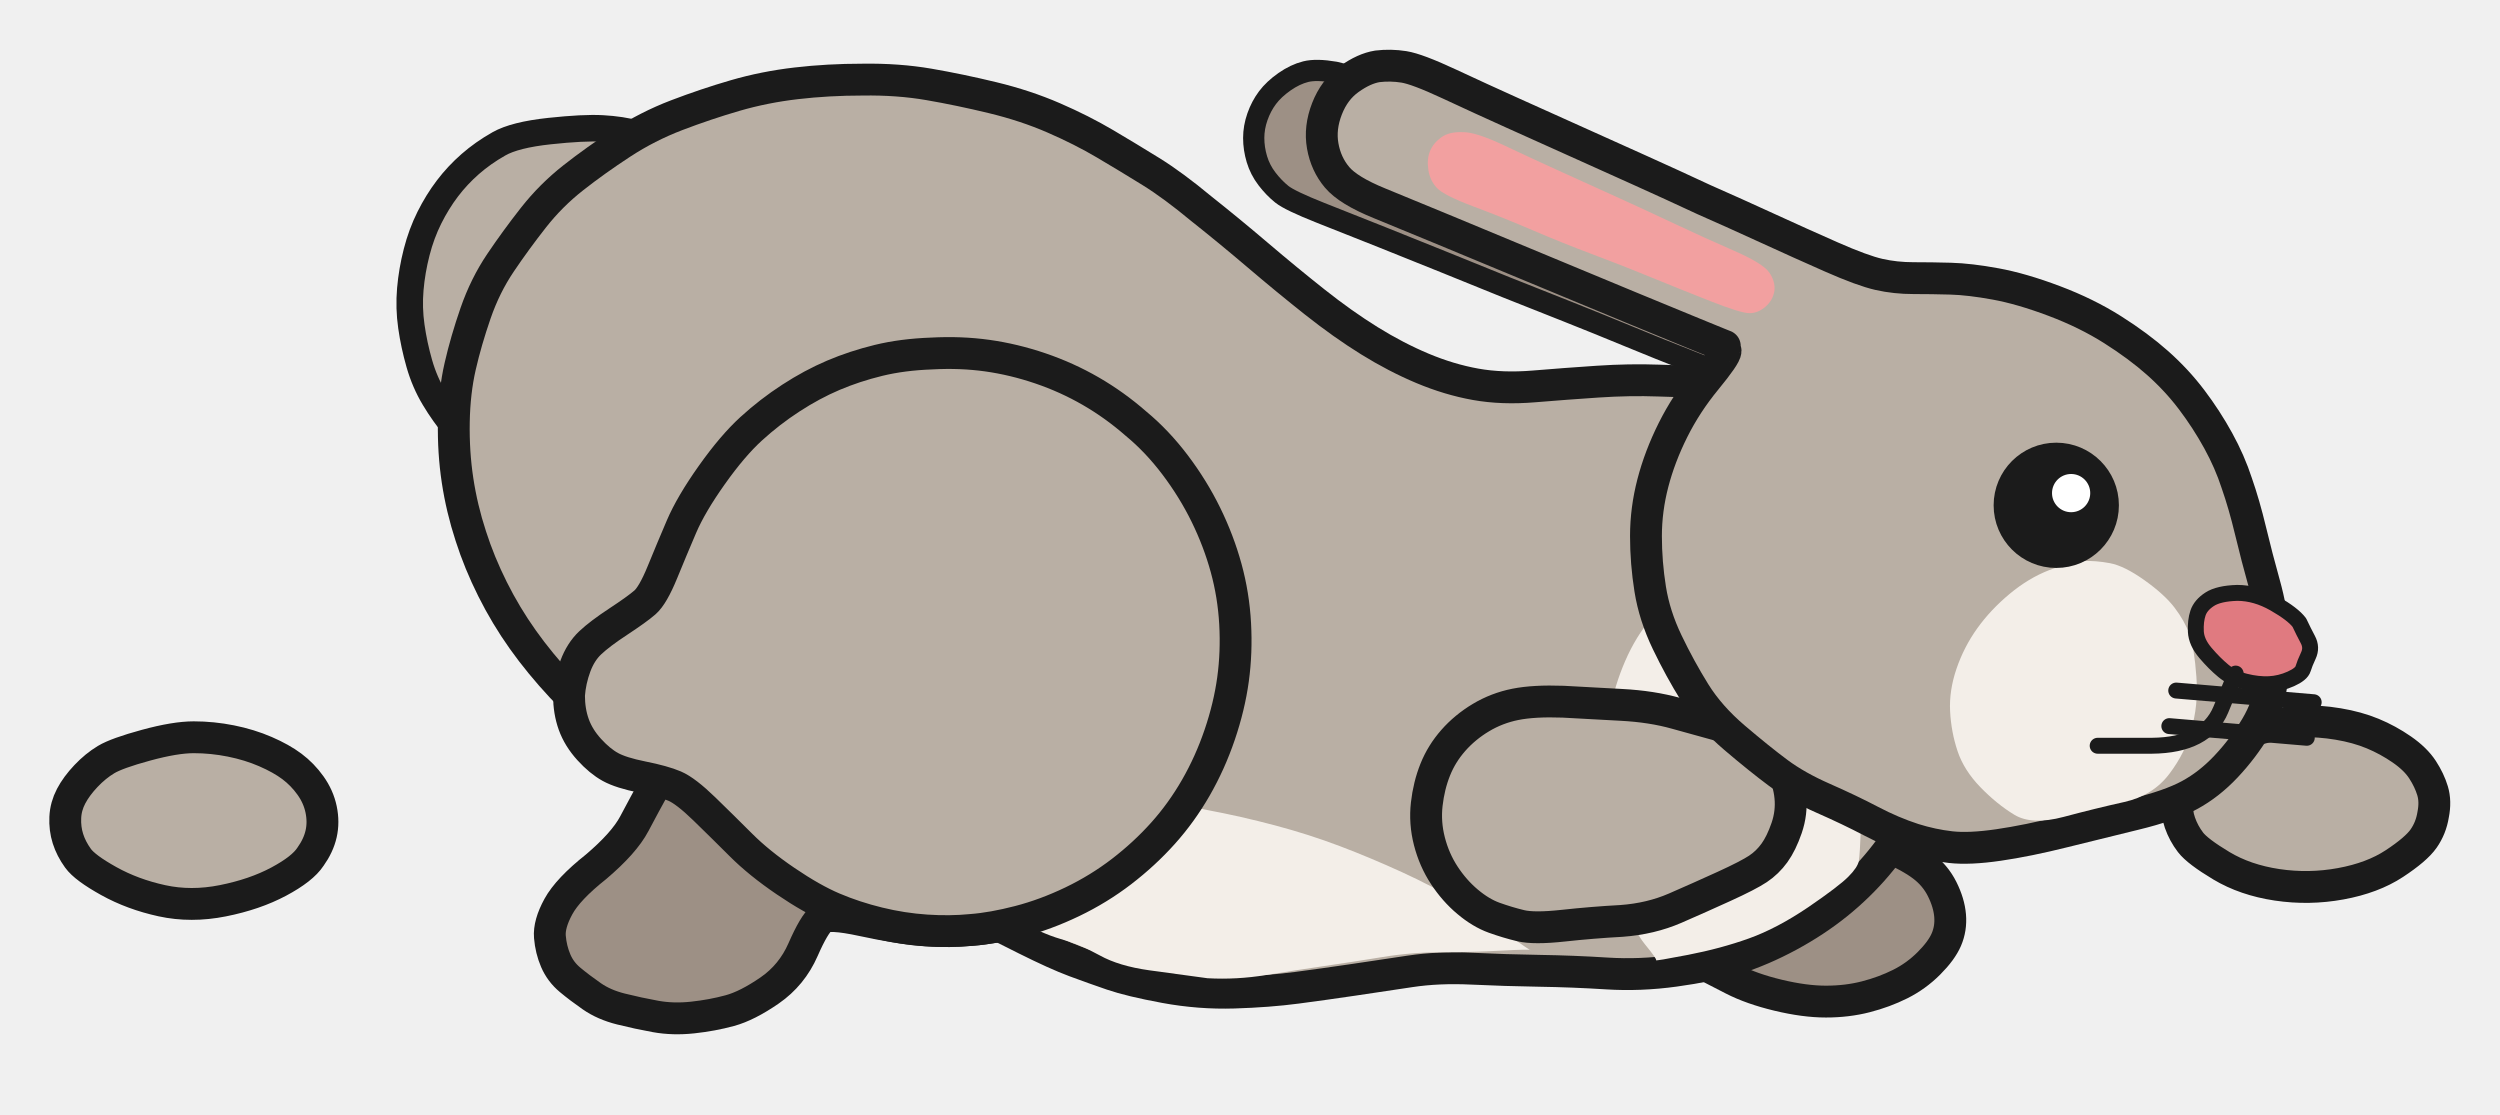
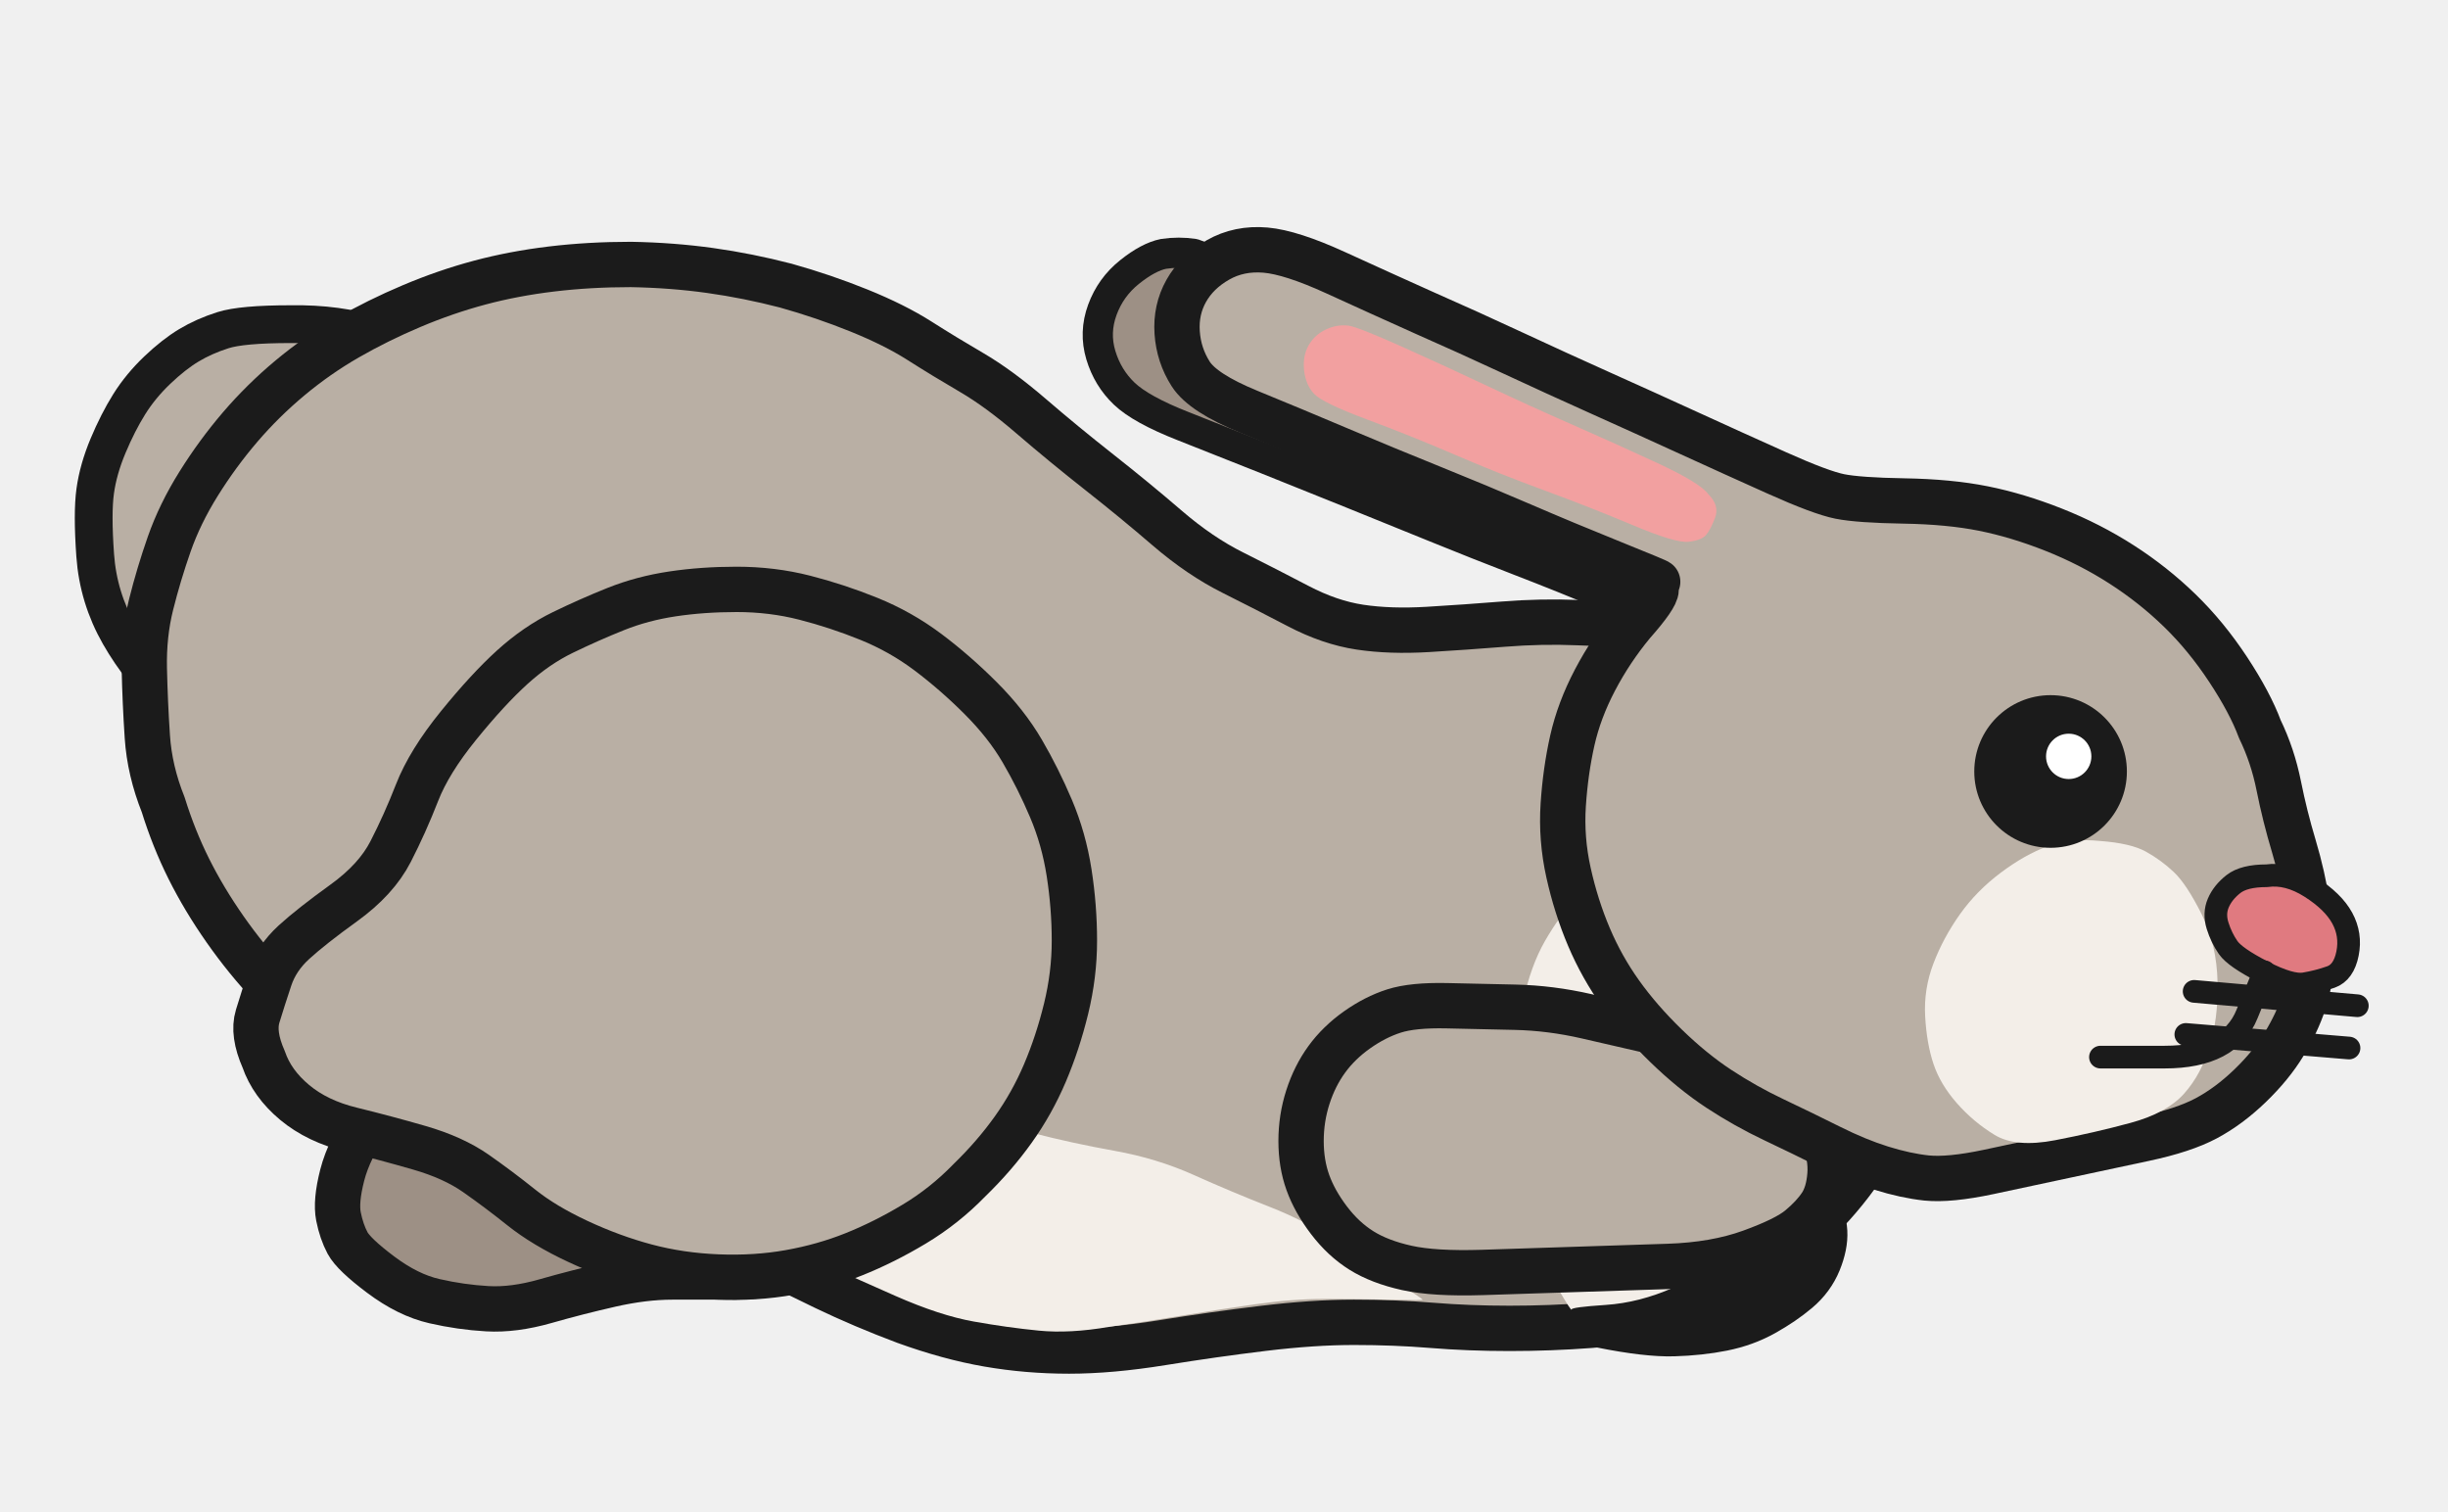
- <svg xmlns="http://www.w3.org/2000/svg" viewBox="0 0 471 210" width="471" height="210">
+ <svg xmlns="http://www.w3.org/2000/svg" viewBox="0 0 324 200.0" width="324" height="200.0">
  <g stroke="#1B1B1B" stroke-linecap="round" stroke-linejoin="round">
-     <path d="M292.5 132.4Q289 132 285.5 132.7t-6.5 2.5t-5.2 4.3t-3.4 5.5t-1.6 6.5t.5 7t2.8 6.4t4.4 5t7.7 3.6t10.6 3.2t9.2 1.9t8 .3q4 .2 7.5 2t7 3.6t8.5 3t9 1.2t7.5-.9t6.5-2.4t5.4-3.9t3.3-4.5t.7-4.5t-1.5-5t-3.7-4.4t-6.2-3.4q-4-1.7 -10.5-2.7t-10.8-3.8t-8.7-5.6t-8.7-5.5t-8.5-4.4t-8.6-3.2t-7.7-2.1Z" fill="#9D9085" stroke-width="6" />
-     <path d="M173.8 66.8Q170 66.8 163.5 68.7t-12.1 5.1t-10.5 7.8t-8.6 10.5t-5.2 10.4t-2.5 9.5t-.8 9.5t1.1 11t.8 9t-2.2 6.3t-4 7.4t-7.2 8.1q-5.3 4.2 -7.1 7.5t-1.6 5.7t1.1 4.5t2.7 3.6t4.1 3.1t5.5 2.4t6.5 1.4t7 .2t7-1.3t7.5-3.8t6.3-7.7t3.5-5.9q1.2-1 7.7 .4t11 1.8t9.5 0t10-1.9t9.5-3.6t8.8-5.5t7.8-7.2t6.2-8.5t3.7-8t2.2-7t1.2-7.3t.2-7.4q.1-3.8 -.7-7.3t-1.8-7t-2.6-6.7t-3.7-6.6t-4.3-5.8t-5-5.1t-5.7-4.4t-6.6-3.8t-6.7-2.8t-7-1.8t-7.3-.8t-7.4 .1Z" fill="#9D9085" stroke-width="6" />
-     <path d="M113.5 24.2Q110 24 103.5 24.7t-9.5 2.4t-5.4 3.8t-4.3 4.6t-3.4 5.5t-2.4 6.5t-1.2 7t.2 7t1.5 7t2.8 6.5t3.9 5.5t4.7 4.5q2.6 2 5.6 3.5t6.5 2.4t7 1.2t7-.4t6.5-1.6t6-2.9t5.4-4t4.2-4.7t3.3-5.5t2.3-6t1-6.5t-.2-7q-.5-3.5 -1.5-6.5t-2.8-6t-4-5.5t-4.9-4.6t-5.8-3.5t-6-2.2t-6.5-1Z" fill="#B9AFA4" stroke-width="5" />
-     <path d="M162.5 15Q156 15 150 15.7t-11.5 2.3t-11 3.7t-10.4 5.3t-9.1 6.5t-7.5 7.5t-6.2 8.5t-4.7 9.5t-2.9 10t-1.2 10.5t.7 11t2.5 10.5q1.6 5 4.1 10t5.7 9.5t7.3 8.9t8.6 8t7.8 5.6t6.7 4t8.7 4.2t10.5 4.5t10.6 4.5t11.1 5.1t11.7 5.8t11.7 5.8q5.8 2.9 9.3 4.2t7 2.5t10 2.4t13 1t11.8-.9t10.7-1.5t10.7-1.6t11.6-.5t12.7 .4t12.7 .5t12.8-.5t11.5-2.3q5-1.6 10-4.3t9.1-6t7.5-7.3t6.7-9.5t5.6-11.5t2.4-11.2t.1-10.3t.1-10.3t-.4-7.7t-2.4-6.5t-4.5-7t-5.3-5.5q-2.9-2.6 -8.4-5.4t-12-4.4t-12-1.7t-11-.3t-11.5 .2t-12 .9t-11-.4t-10-3t-10-5.2t-10.3-7.3t-10.7-8.8t-10.7-8.8q-5.3-4.4 -9.5-7t-8.6-5.2t-9.7-4.9t-11.5-3.8t-12-2.5t-12.5-.9Z" fill="#B9AFA4" stroke-width="6" />
-     <path d="M323 109.7Q320 109.9 317 111.5t-5.9 5t-4.9 8t-2.9 9.5t-1.1 11t1 12.5t2.8 12t3.9 8.4t2.1 3t6-1t11.5-3.1t11.2-5.9q5.7-3.9 7.5-5.7t2-3t.4-6.2t-.4-10t-1.9-10t-3.3-9t-4.5-7.4t-5.5-5.7t-6-3.4t-6-.8ZM203 150.3Q197 150 192 150.5t-9.5 1.7t-8 2.6t-6 3.4t-2.6 1.8t5 2.6t10.1 5.1t10 5.2t8.8 4t7.4 3.1t9.3 2.8t11 1.5q5.5 .3 11-.6t11-1.7t11-1.7t11.1-.9t11.2-.3t5.6-.1t-4.6-3.1t-9.2-6.1t-10.5-5.5t-11.7-4.9t-12.2-3.9t-12.8-2.9q-6.4-1.4 -12.4-1.7t-12-.6Z" fill="#F3EEE8" fill-rule="evenodd" stroke="none" data-noink="1" />
-     <path d="M175.5 66.6Q170 66.8 165.5 67.9t-8.5 2.8t-8 4.3t-7.5 5.8t-7.4 8.7t-5.7 9.7t-3.6 8.6t-3.3 5.7t-5 3.6t-5.3 4t-2.8 4.4t-1.2 5.5q0 3 .9 5.5t2.9 4.7t4 3.3t6 1.9t6.1 1.7t5.6 4.3t6.9 6.8t8.4 6.8t9 5.1t8.5 2.8t9 1.4t8.5-.1q4-.3 9-1.6t10-3.7t9.3-5.7t7.8-7.2t6.2-8.6t4.5-10t2.5-10.4t.4-10.5t-1.7-10.5t-3.8-10t-5.8-9.4t-7.4-7.8q-4-3.5 -8.5-6.1t-9.5-4.3t-10-2.4t-10.5-.4ZM36.5 138.9Q33 138.9 27.5 140.4t-7.5 2.7t-3.8 3.1t-2.8 3.8t-1.1 4t.5 4t1.9 3.7t5.8 4.3t10 3.7t11.5 0t10.5-3.6t6-4.7q1.5-2.1 2-4.3t0-4.6t-2-4.5t-3.5-3.6t-5-2.8t-6.5-2t-7-.7Z" fill="#B9AFA4" fill-rule="evenodd" stroke-width="6" />
-     <path d="M294.5 132.2Q289 132 285.5 132.7t-6.5 2.5t-5.2 4.3t-3.4 5.5t-1.6 6.5t.5 7t2.8 6.4t4.4 5t5 3t5 1.5t8 0t11-.9q5.5-.4 10.1-2.4t9.2-4.1t6.4-3.3t3.1-3t2.3-4.7t.7-5.9t-1.7-5.5t-3.5-4.4t-6.9-3.2t-9.4-2.6t-10.3-1.6t-11-.6ZM433.5 135.9Q430 136 424.5 137.6t-9 4.7t-4.3 4.9t-1 3.8t.5 4t2 3.7t5.8 4.4t10.5 3.6t12-.2t10.1-3.8t5.5-4.7t1.8-4.5q.5-2.5 -.1-4.5t-1.9-4t-3.9-3.8t-5.5-3t-6.5-1.8t-7-.5Z" fill="#B9AFA4" fill-rule="evenodd" stroke-width="6" />
-     <path d="M251.5 13.6Q248 13 246 13.5t-4 1.9t-3.2 3t-1.9 3.6t-.7 4t.6 4t1.9 3.7t2.8 2.9t7.3 3.5t11.6 4.6t11.7 4.7t11.6 4.7q5.8 2.3 11.6 4.6t11.6 4.7t11.7 4.7t11.6 4.6t7.8 2.7t3.7-.1t3.4-1.3t3-2.5t1.8-3.5t.5-4t-1.1-4t-2.6-3.4q-1.7-1.5 -7.3-4.1t-11.3-5.1t-11.2-5.1t-11.3-5.1t-11.2-5.1t-11.3-5.1t-11.2-5.1t-11.3-5.1t-9.1-3.2Z" fill="#9D9085" stroke-width="4" />
-     <path d="M259.5 12.5Q257 12.9 254.2 14.9t-4.2 5.6t-.8 7t2.7 5.9t8 4.9t11.9 4.9t11.8 4.9t11.8 4.9t11.8 4.9t11.9 4.9t5.9 2.4t.1 .9q0 .9 -3.7 5.4t-6.2 9.5t-3.8 10t-1.3 10t.8 10t3.2 10t5.2 9.5t7.5 8.5t8.2 6.6t8.5 4.8t9 4.3t8 3.4q3.5 1.1 7 1.5t9-.4t12.3-2.5t13.4-3.3t10.3-3.6t6.9-5.4t5.6-7.4t3-8.5t.3-9t-1.7-9.5t-2.6-10t-2.6-9q-1.3-4 -3.5-8t-5-7.7t-6.4-6.9t-8.5-6.3t-11-5.4t-11-3.2t-8.5-1t-7-.1t-6.5-.7t-9-3.3t-12-5.4t-12-5.4q-6-2.8 -12-5.5t-12-5.4t-12-5.4t-12-5.5t-8.5-3.2t-5-.1Z" fill="#B9AFA4" stroke-width="6" />
-     <path d="M275.5 24.9Q273 24.8 271.5 25.9t-2.1 2.6t-.3 3.5t1.6 3.4t6.9 3.5t11.2 4.5t11.2 4.5t11.2 4.4t11.2 4.5t7.2 2.2t3-1.2t1.7-3q.2-1.8 -1-3.5t-6.7-4.1t-10.8-4.9t-10.8-5t-10.8-4.9t-10.8-5t-7.9-2.5Z" fill="#F2A0A0" stroke="none" data-noink="1" />
-     <path d="M392.5 105.7Q390 105.9 386.1 107.4t-7.5 4.5t-6.1 6.5t-3.9 7.6t-1.2 8t1.4 7.5t4.3 6.8t6.4 5.2t9.3 .4t11.4-2.8t8.5-5.3t4.1-8.3q1.4-4.5 1-10t-1.3-8t-2.8-5t-5.7-5.2t-6.5-3.2t-5-.4Z" fill="#F3EEE8" stroke="none" data-noink="1" />
-     <circle cx="387.4" cy="95.2" r="10.3" fill="#1B1B1B" stroke-width="3" />
-     <circle cx="390.2" cy="92.9" r="3.6" fill="#FFFFFF" stroke="none" data-noink="1" />
-     <path d="M421.5 111.7Q418 111.8 416.3 112.9t-2.2 2.6t-.4 3.5t1.8 4t3.4 3.4t4.1 2t4.5 .5t4.1-1t2.3-1.9t1-2.5t-.1-3t-1.6-3.2q-1.2-1.6 -4.7-3.6t-7-2Z" fill="#E07A80" stroke-width="3" />
-     <path d="M421.2 126.9L418.4 133.7Q415.6 140.4 405.4 140.5L395.2 140.5" fill="none" stroke-width="3" />
-     <path d="M410 130.1L435.9 132.3" fill="none" stroke-width="3" />
-     <path d="M408.7 136.8L434.6 139" fill="none" stroke-width="3" />
+     <path d="M190.5 133.1Q187 133 184.5 133.8t-4.9 2.5t-3.9 3.7t-2.4 4.5t-1.1 5t.4 5t1.9 5t3.5 4.3t4.5 3t7.7 2.7t10.6 3.2t11.2 2.7q6 1.2 9.5 1.1t6.5-.7t5.5-2t4.4-3t2.8-3.8t.8-4t-1.2-4t-2.7-3.5t-6.3-4t-9.3-5.3t-9.3-5.2t-8.2-3.9q-3.5-1.3 -7-2.6t-7-1.4Z" fill="#9D9085" stroke-width="6" />
+     <path d="M99 78.3Q93 78 87 79.3t-11.5 4.2t-10 7.2t-7.8 9.8t-4.4 9t-1.7 7.5t-.1 9t.9 10t-.1 6.5t-3.3 5.5t-3.7 7.5t-.5 5.5q.4 2 1.2 3.5t4.4 4.2t7.1 3.5t7 1t7.7-1t8.6-2.2t8.2-1t8 0t9.5-1.2t9.5-3.1t8-4.8t7-6.5q3-3.4 5.5-7.9t3.9-10t1.6-11.5t-1.3-11.5t-4.1-10.5t-6.6-9.3t-9-7.4t-10.5-5t-11.5-2Z" fill="#9D9085" stroke-width="6" />
+     <path d="M38.5 42.9Q32 42.9 29.5 43.7t-4.5 2t-4.2 3.3t-3.7 4.5t-2.8 5.5t-1.7 6t0 8.5t3.2 10.5t6.9 8.6t9.8 5.2t11 1.1t10.5-3.2q4.9-2.7 8.3-6.7t5-9.5t1.3-11t-3.2-10.5t-6.8-8.5t-8.9-5.1t-11.2-1.5Z" fill="#B9AFA4" stroke-width="5" />
+     <path d="M83.5 35Q78 35 73 35.6t-9.5 1.8t-9 3.1t-8.5 4.2t-7.6 5.3t-6.6 6.5t-5.5 7.5t-3.9 8t-2.4 8t-.9 8.5t.4 9t2.1 9q1.4 4.5 3.4 8.5t4.8 8t6.1 7.5t7.2 6.7t9.5 6.5t10 5.2t9 3.8t8.9 3.8t9.3 4.3t9.7 4.8t9.7 4.8t10.6 4.5q5.8 2.1 11 3t10.7 .9t12.3-1.1t13.4-1.9t12-.8t10.3 .4t10.3 .4t10.7-.4t10-1.9t8.5-3.4t7.7-5.1t6.7-6.5q3-3.5 5.9-8.5t4.8-10.4t2-11t.2-11.1t-.4-8t-2.2-6t-3.7-6.1t-4.7-5t-7-4.6t-9.8-3.6t-10.3-1.5t-9.4-.3q-4.8-.2 -9.8 .2t-10 .7t-9-.3t-8.2-2.8t-8.6-4.4t-8.7-5.9t-9-7.4t-9-7.4t-7.9-5.8t-6.9-4.2t-8-4t-9.7-3.3q-5-1.3 -10-2t-10.5-.8Z" fill="#B9AFA4" stroke-width="6" />
+     <path d="M219.5 114.2Q217 114 214 115.1t-5.3 3.6t-4.2 5.8t-2.9 8t-1.3 9.5t.4 10t2.3 10.5t3.3 8.2t1.7 2.6t4.5-.6t9-2.3t8.6-4q4-2.4 7.2-5.4t3.1-7t-.1-8t-1.1-8t-2.4-7.5t-3.4-6.5t-4.2-5.1t-4.7-3.3t-5-1.4ZM116 148.1Q111 147.9 107.2 148.6t-7.4 1.4t-6.8 2.1t-4.6 2.6t-1.6 1.3t4.3 2.2t8.4 4.3t8.5 4.3t10.5 4.7t10.4 3.4t8.6 1.2t9.3-.5q4.9-.7 9.7-1.5t9.7-1.5t9.1-.7t8.6 .1t4.4 0t-3.9-2.6t-7.6-5.1t-8.8-4.6t-10-4.2t-10.5-3.2t-11-2.4t-10.5-1.4q-5-.2 -10-.4Z" fill="#F3EEE8" fill-rule="evenodd" stroke="none" data-noink="1" />
+     <path d="M97.5 78Q93 78 89 78.6t-7.5 2t-7 3.1t-6.7 4.6t-7.1 7.7t-5.5 8.9t-3.5 7.8t-6.2 6.8t-6.6 5.2t-3.2 4.8t-1.6 5t.8 5.7q1.1 3.2 4.1 5.7t7.5 3.6t9 2.4t7.5 3.4t6 4.5t7.5 4.5t9 3.3t9.5 1.4t9.5-.6t8.5-2.4t8-4t7.3-5.8q3.3-3.2 5.8-6.7t4.2-7.5t2.8-8.5t1.1-9t-.7-9t-2.4-8.5t-3.8-7.6t-5.5-7t-7-6.1t-7.8-4.4t-8.5-2.8t-9-1.1Z" fill="#B9AFA4" stroke-width="6" />
+     <path d="M191.5 133.1Q187 133 184.5 133.8t-4.9 2.5t-4 3.9t-2.5 5t-.9 5.8t.9 5.5t2.8 5t4.3 4t6 2.3t10 .6t12.3-.4t12.3-.4q6.2-.2 10.9-1.9t6.5-3.2t2.8-3t1.2-4t-.9-5t-5-5t-7.5-5t-8.8-3.7t-10-2.3t-9.5-1.2t-9-.2Z" fill="#B9AFA4" stroke-width="6" />
+     <path d="M154 33.6Q152 34 149.5 36t-3.6 5t-.2 6t3.1 5.1t7.8 4.3t11.1 4.4t11.2 4.5t11.1 4.5t11.1 4.4t11.2 4.5t11.1 4.5t8.6 2q3-.1 5.3-2.2t2.8-3.5t.4-3.5t-.9-3.5t-2.2-2.7t-7.7-4.2t-12.7-5.7t-12.7-5.8t-12.6-5.7t-12.7-5.8t-12.7-5.7t-8.3-3.3q-2-.3 -4 0Z" fill="#9D9085" stroke-width="4" />
+     <path d="M167.5 33.1Q164 32.8 161.2 34.4t-4.2 4.1t-1.2 5.5t1.8 5.5t7.7 5t12 5t12.1 5t12 5t12 5t6 2.5t-.2 1t-3.1 4.5q-2.9 3.5 -5 7.5t-3 8t-1.2 8.5t.7 9t2.7 8.5t4.2 7.5t6 6.9t7 5.7t7.3 4.1t7.4 3.6t6.8 2.8t6 1.3q3 .3 8.2-.8t10.3-2.2t10.3-2.2t8.2-2.7t5.8-4.3t4.5-5.5t2.6-5.5t1-5.7t-.5-7t-1.8-8t-2-8t-2.5-7.5q-1.3-3.5 -4.2-7.9t-6.4-7.8t-7.7-6.1t-9-4.6t-9.3-2.8t-10.5-1t-8.5-.6t-8.3-3.1t-11.7-5.3t-11.7-5.3t-11.6-5.3t-11.7-5.3q-5.8-2.6 -11.7-5.3t-9.3-3Z" fill="#B9AFA4" stroke-width="6" />
+     <path d="M178.5 43.1Q177 42.9 175.5 43.6t-2.3 2.1t-.6 3.3t1.3 3.1t7 3.4t11.7 4.7t11.8 4.7t11.7 4.6t7.4 2.2t2.3-.9t1.2-2.3t-.9-3.1q-1.1-1.5 -6.7-4.1t-11.3-5.1t-11.2-5.1t-11.3-5.2t-7.1-2.8Z" fill="#F2A0A0" stroke="none" data-noink="1" />
+     <path d="M278 111.3Q274 110.9 271 112t-6.2 3.5t-5.4 5.5t-3.5 6.5t-1.1 7t1.1 6.3t3.1 5.2t5 4.2t8 .7t10-2.3t7.1-3.9t3.3-6.2q1.2-3.5 1.1-8.5t-2.1-9t-3.7-5.6t-3.7-2.7t-6-1.4Z" fill="#F3EEE8" stroke="none" data-noink="1" />
+     <circle cx="271.4" cy="102.1" r="8.6" fill="#1B1B1B" stroke-width="3" />
+     <circle cx="273.8" cy="100.1" r="3" fill="#FFFFFF" stroke="none" data-noink="1" />
+     <path d="M300 115.9Q297 115.9 295.6 117t-2 2.5t-.1 3t1.4 2.9t4.6 3.2t5.5 1.6t3.5-.9t2.2-3.1t-.7-4.7t-4.2-4.1t-5.8-1.5Z" fill="#E07A80" stroke-width="3" />
+     <path d="M299.7 128.6L297.4 134.2Q295.1 139.9 286.5 139.9L278 139.9" fill="none" stroke-width="3" />
+     <path d="M290.4 131.2L312 133.1" fill="none" stroke-width="3" />
+     <path d="M289.3 136.9L310.9 138.7" fill="none" stroke-width="3" />
  </g>
</svg>
